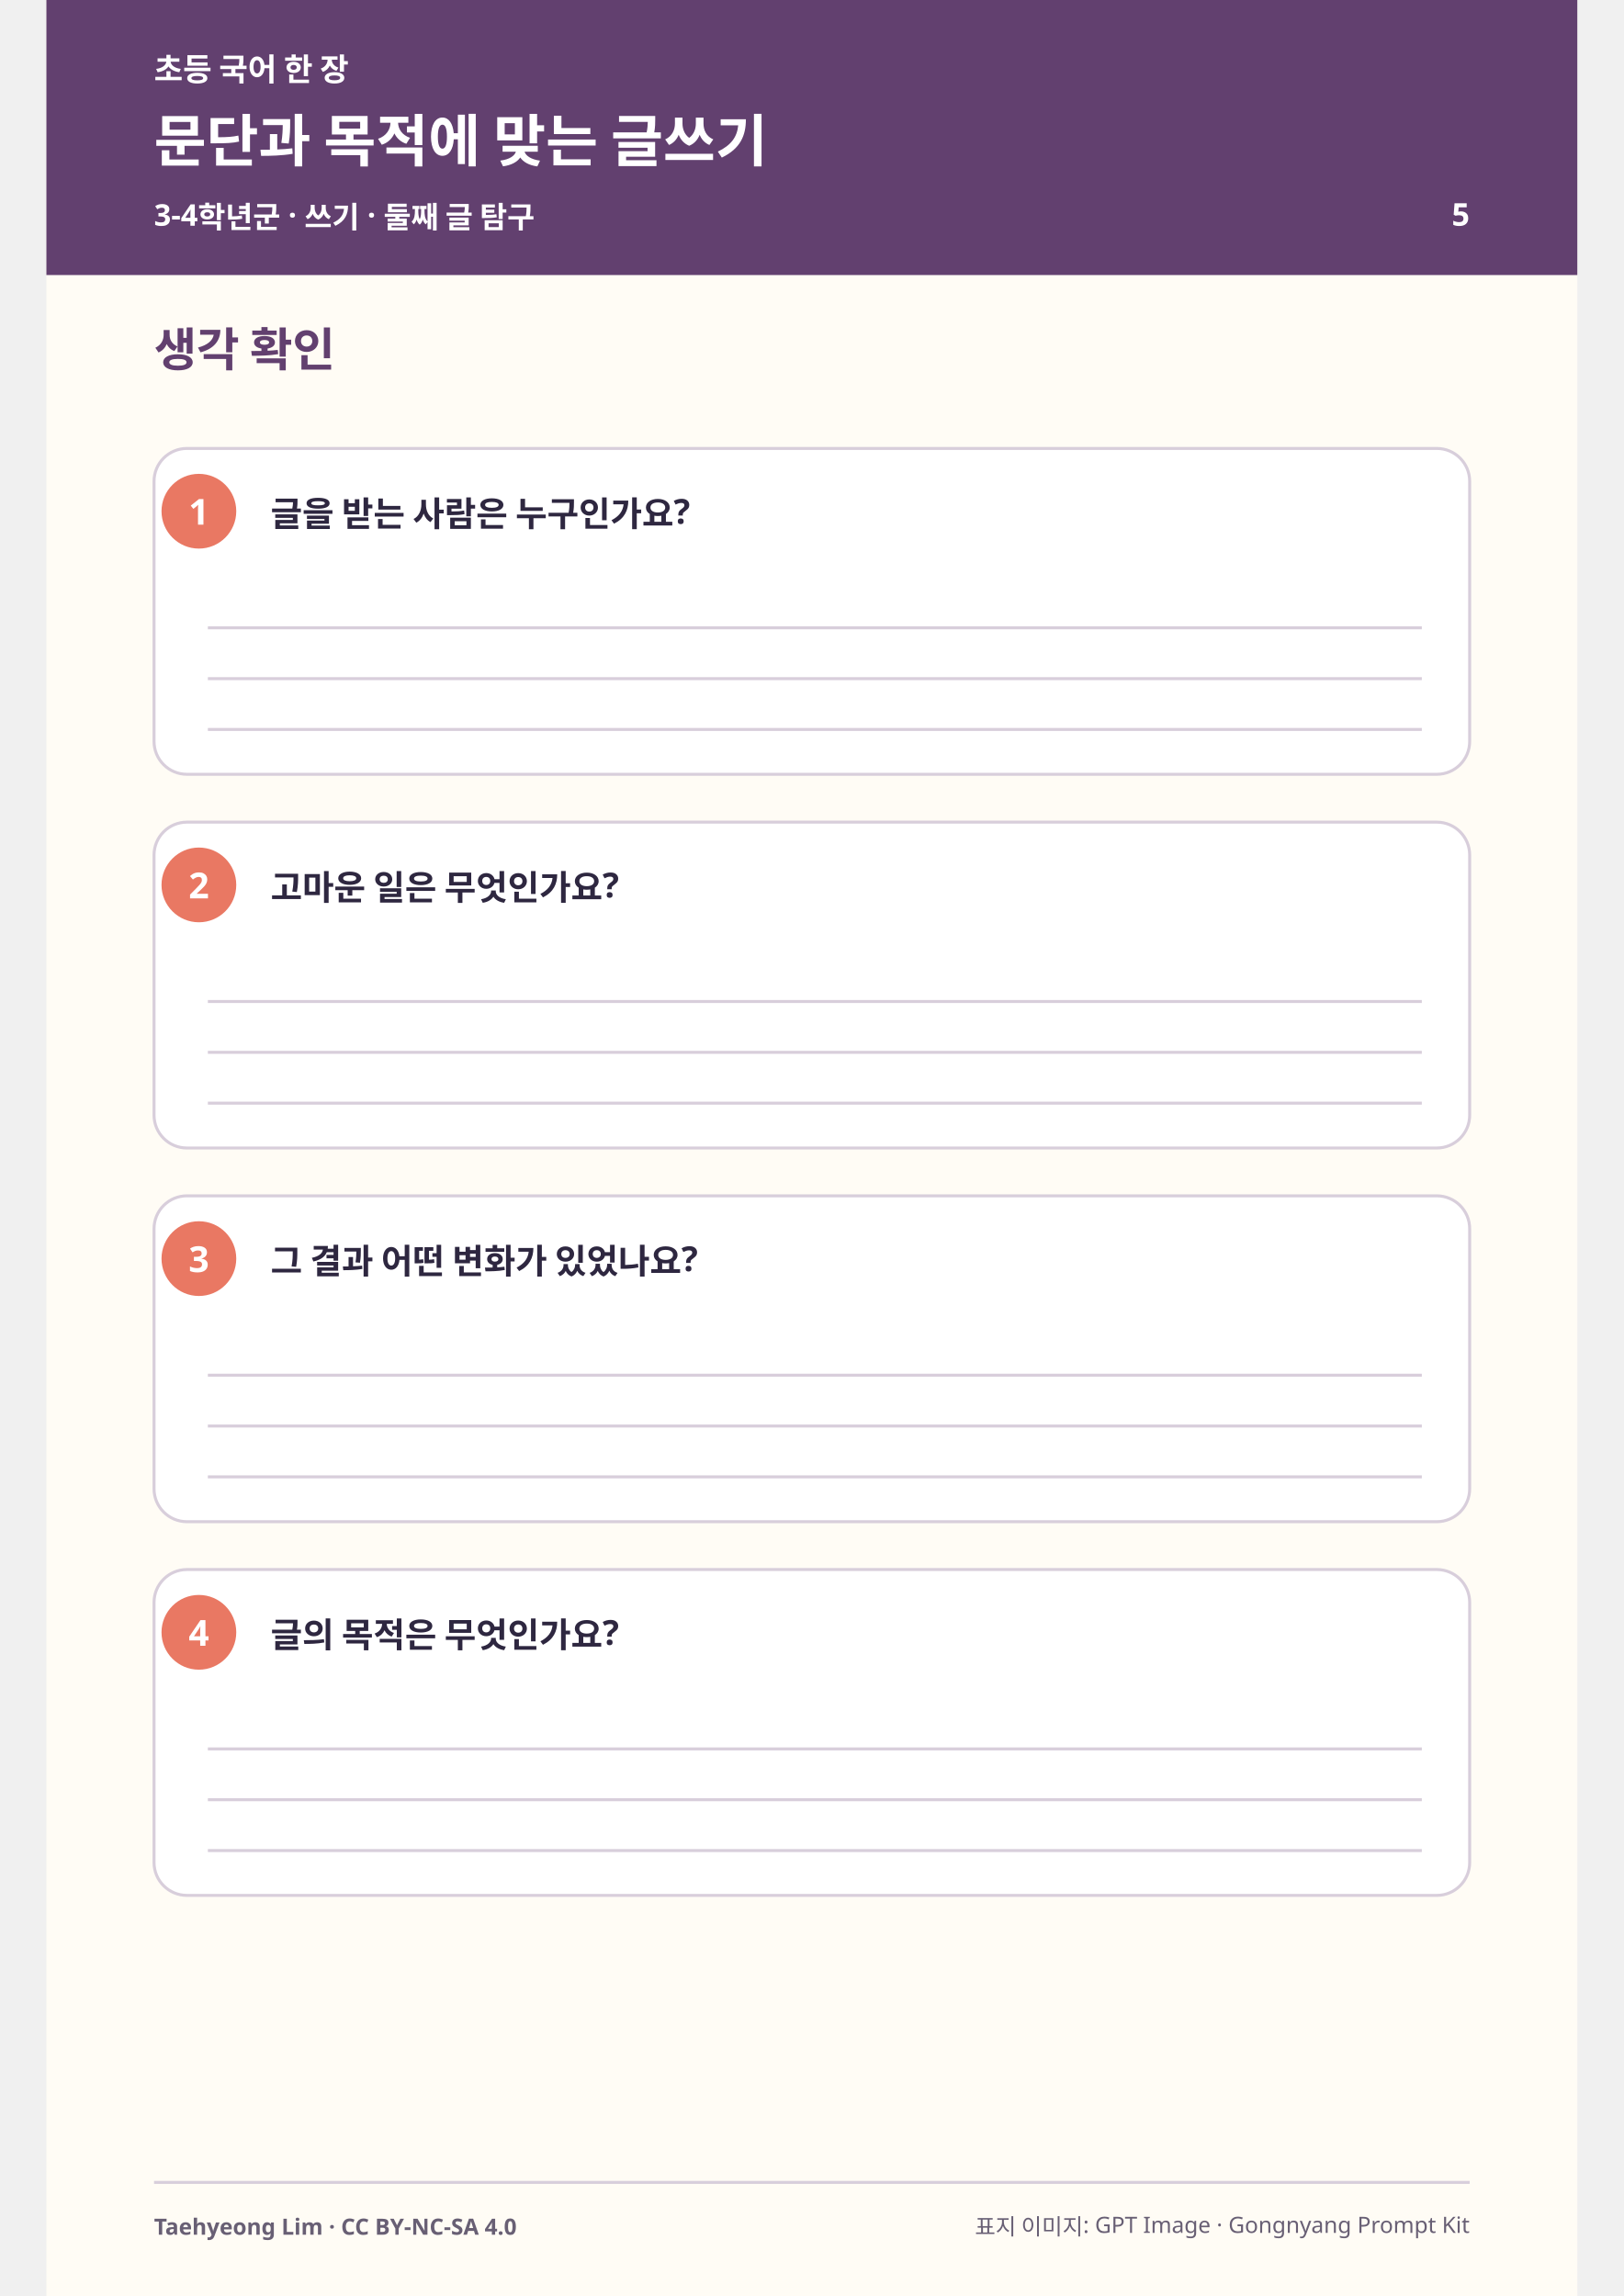
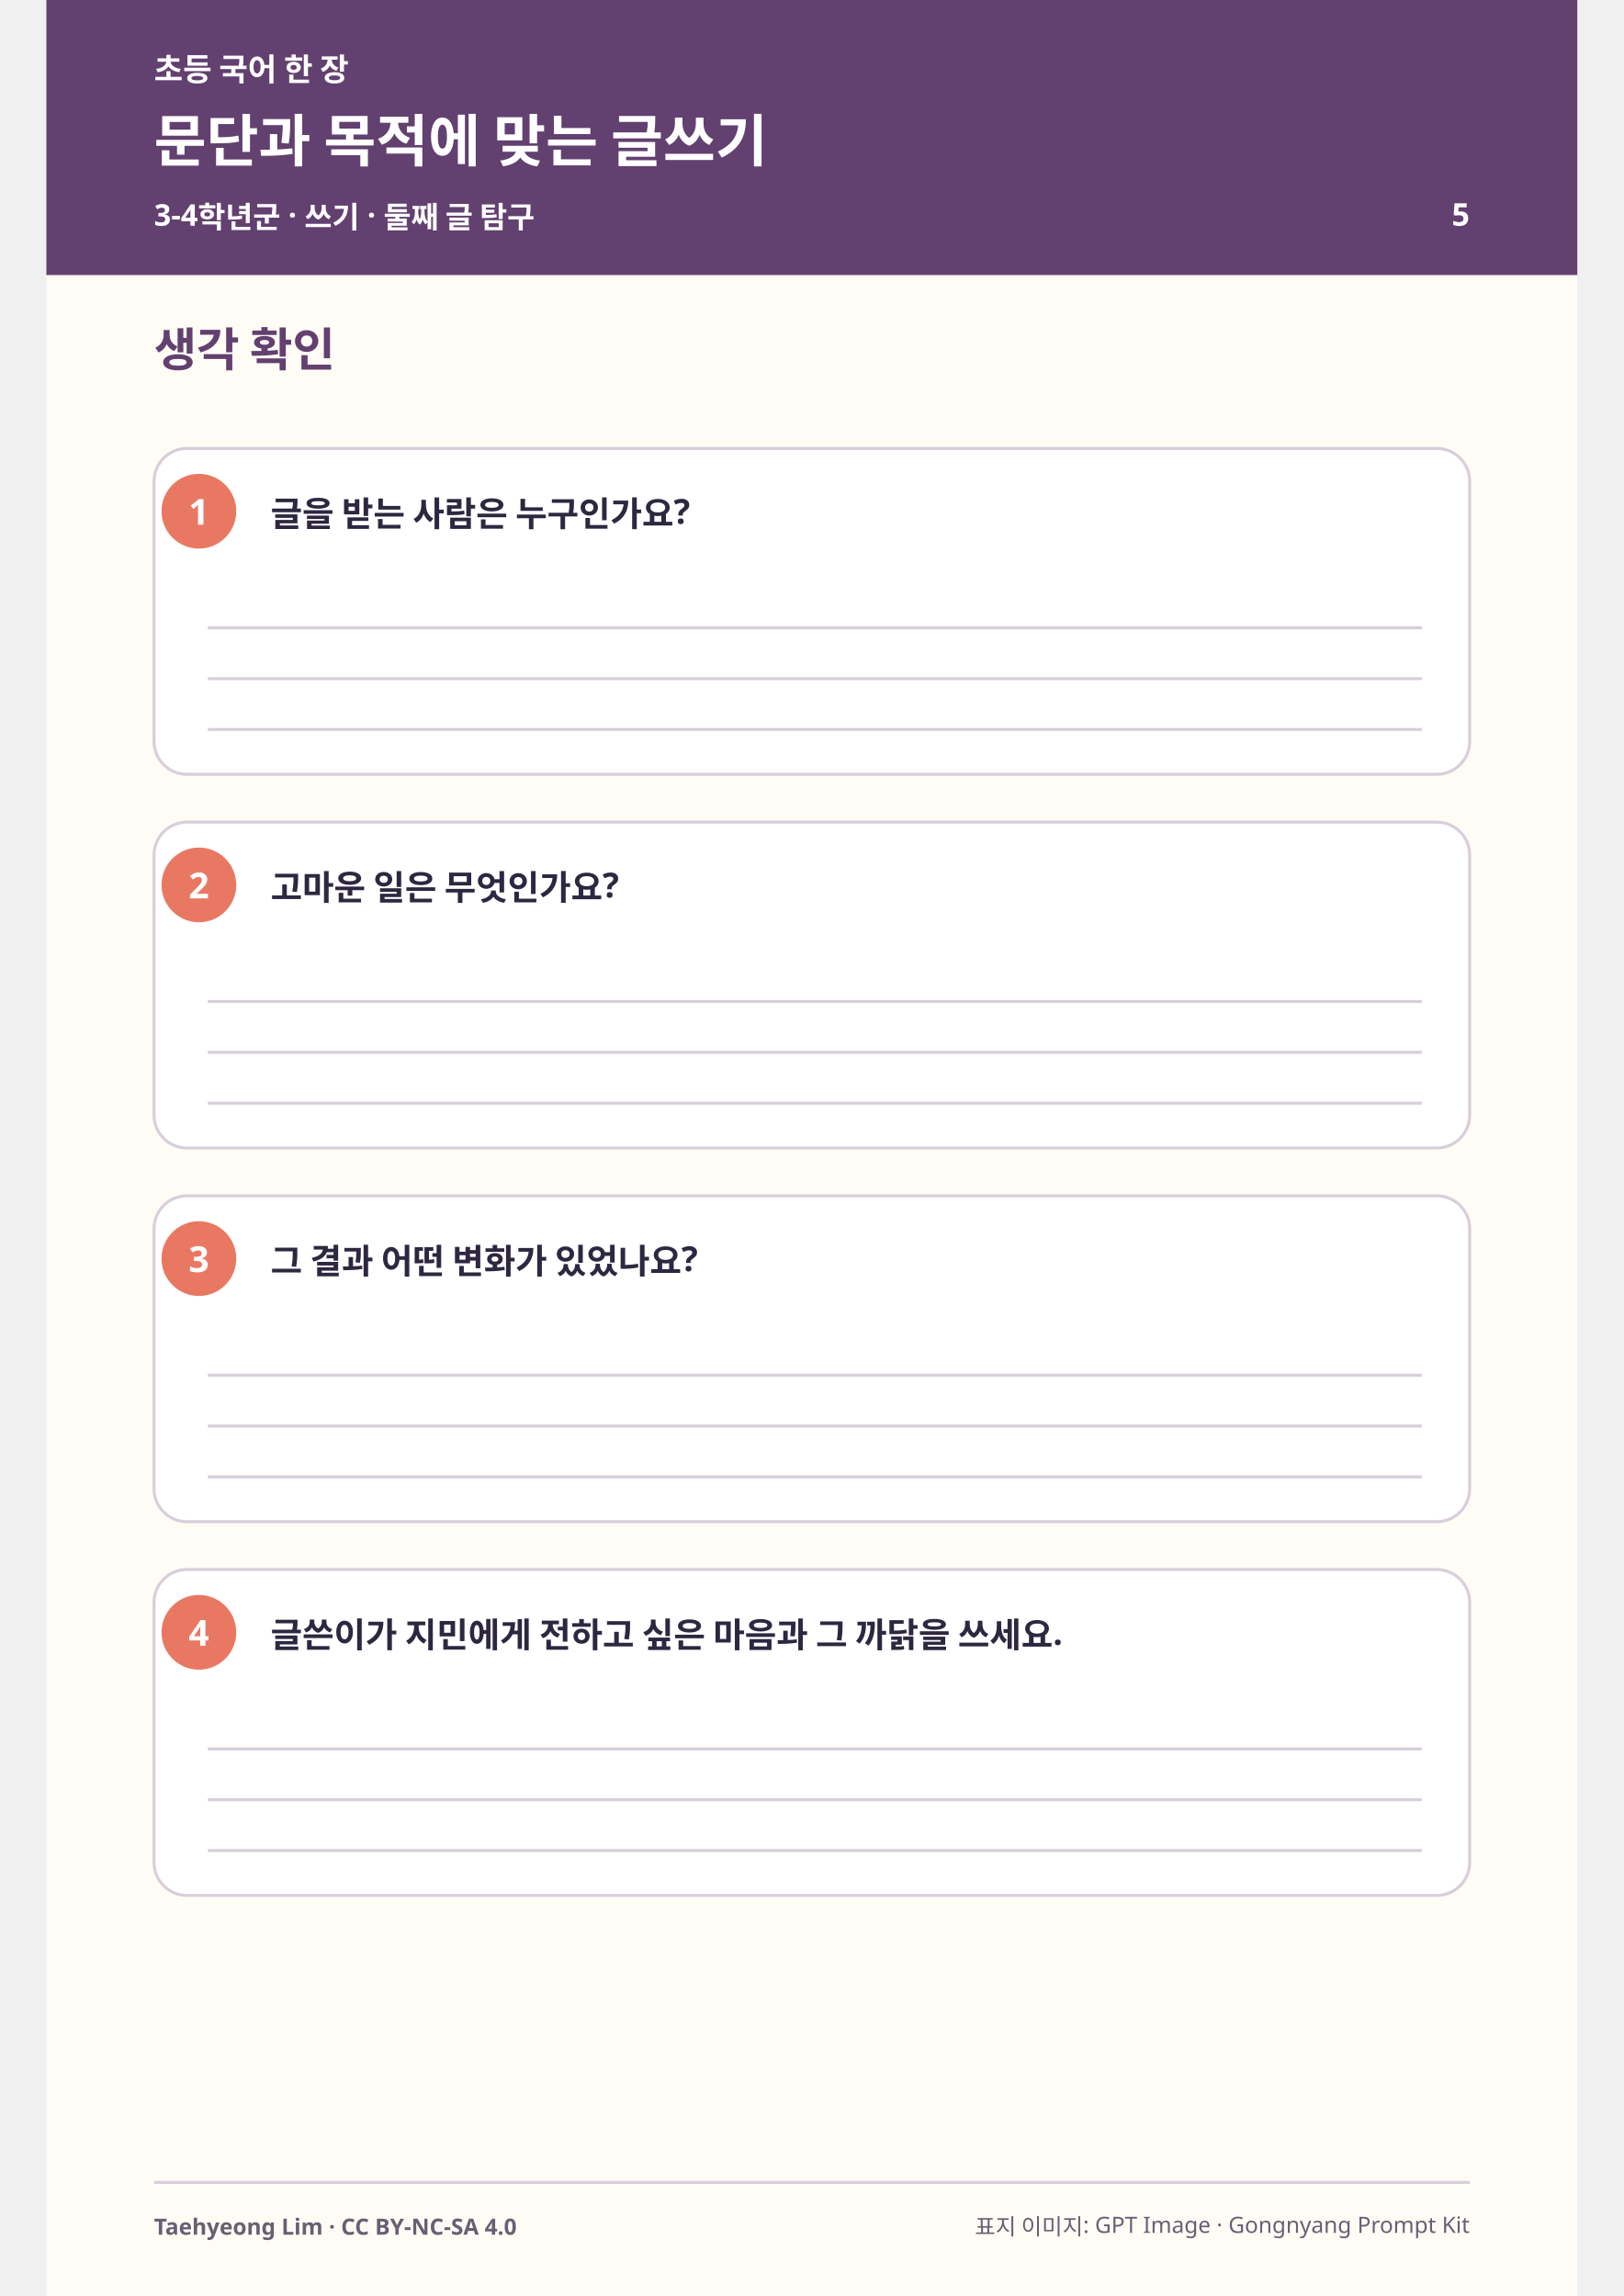
<svg xmlns="http://www.w3.org/2000/svg" width="210mm" height="297mm" viewBox="0 0 1024 1536">
  <rect width="1024" height="1536" fill="#FFFCF5" />
  <rect width="1024" height="184" fill="#62406F" />
  <text x="72" y="54" font-family="Apple SD Gothic Neo, Noto Sans KR, sans-serif" font-size="21" font-weight="700" fill="#FFF" text-anchor="start">초등 국어 한 장</text>
  <text x="72" y="108" font-family="Apple SD Gothic Neo, Noto Sans KR, sans-serif" font-size="38" font-weight="800" fill="#FFF" text-anchor="start">문단과 목적에 맞는 글쓰기</text>
  <text x="72" y="151" font-family="Apple SD Gothic Neo, Noto Sans KR, sans-serif" font-size="20" font-weight="600" fill="#FFF" text-anchor="start">3-4학년군 · 쓰기 · 둘째 글 탐구</text>
  <text x="952" y="151" font-family="Apple SD Gothic Neo, Noto Sans KR, sans-serif" font-size="21" font-weight="700" fill="#FFF" text-anchor="end">5</text>
  <text x="72" y="245" font-family="Apple SD Gothic Neo, Noto Sans KR, sans-serif" font-size="31" font-weight="800" fill="#62406F" text-anchor="start">생각 확인</text>
  <rect x="72" y="300" width="880" height="218" rx="22" fill="#FFF" stroke="#D8CEDB" stroke-width="2" />
  <circle cx="102" cy="342" r="25" fill="#E97863" />
  <text x="102" y="351" font-family="Apple SD Gothic Neo, Noto Sans KR, sans-serif" font-size="24" font-weight="800" fill="#FFF" text-anchor="middle">1</text>
  <text x="150" y="352" font-family="Apple SD Gothic Neo, Noto Sans KR, sans-serif" font-size="23" font-weight="680" fill="#2E2740">
    <tspan x="150" dy="0">글을 받는 사람은 누구인가요?</tspan>
  </text>
  <line x1="108" y1="420" x2="920" y2="420" stroke="#D8CEDB" stroke-width="2" />
  <line x1="108" y1="454" x2="920" y2="454" stroke="#D8CEDB" stroke-width="2" />
  <line x1="108" y1="488" x2="920" y2="488" stroke="#D8CEDB" stroke-width="2" />
  <rect x="72" y="550" width="880" height="218" rx="22" fill="#FFF" stroke="#D8CEDB" stroke-width="2" />
  <circle cx="102" cy="592" r="25" fill="#E97863" />
  <text x="102" y="601" font-family="Apple SD Gothic Neo, Noto Sans KR, sans-serif" font-size="24" font-weight="800" fill="#FFF" text-anchor="middle">2</text>
  <text x="150" y="602" font-family="Apple SD Gothic Neo, Noto Sans KR, sans-serif" font-size="23" font-weight="680" fill="#2E2740">
    <tspan x="150" dy="0">고마운 일은 무엇인가요?</tspan>
  </text>
  <line x1="108" y1="670" x2="920" y2="670" stroke="#D8CEDB" stroke-width="2" />
  <line x1="108" y1="704" x2="920" y2="704" stroke="#D8CEDB" stroke-width="2" />
  <line x1="108" y1="738" x2="920" y2="738" stroke="#D8CEDB" stroke-width="2" />
  <rect x="72" y="800" width="880" height="218" rx="22" fill="#FFF" stroke="#D8CEDB" stroke-width="2" />
  <circle cx="102" cy="842" r="25" fill="#E97863" />
  <text x="102" y="851" font-family="Apple SD Gothic Neo, Noto Sans KR, sans-serif" font-size="24" font-weight="800" fill="#FFF" text-anchor="middle">3</text>
  <text x="150" y="852" font-family="Apple SD Gothic Neo, Noto Sans KR, sans-serif" font-size="23" font-weight="680" fill="#2E2740">
    <tspan x="150" dy="0">그 결과 어떤 변화가 있었나요?</tspan>
  </text>
  <line x1="108" y1="920" x2="920" y2="920" stroke="#D8CEDB" stroke-width="2" />
  <line x1="108" y1="954" x2="920" y2="954" stroke="#D8CEDB" stroke-width="2" />
  <line x1="108" y1="988" x2="920" y2="988" stroke="#D8CEDB" stroke-width="2" />
  <rect x="72" y="1050" width="880" height="218" rx="22" fill="#FFF" stroke="#D8CEDB" stroke-width="2" />
  <circle cx="102" cy="1092" r="25" fill="#E97863" />
  <text x="102" y="1101" font-family="Apple SD Gothic Neo, Noto Sans KR, sans-serif" font-size="24" font-weight="800" fill="#FFF" text-anchor="middle">4</text>
  <text x="150" y="1102" font-family="Apple SD Gothic Neo, Noto Sans KR, sans-serif" font-size="23" font-weight="680" fill="#2E2740">
-     <tspan x="150" dy="0">글의 목적은 무엇인가요?</tspan>
+     <tspan x="150" dy="0">글쓴이가 지민에게 전하고 싶은 마음과 그 까닭을 쓰세요.</tspan>
  </text>
  <line x1="108" y1="1170" x2="920" y2="1170" stroke="#D8CEDB" stroke-width="2" />
  <line x1="108" y1="1204" x2="920" y2="1204" stroke="#D8CEDB" stroke-width="2" />
  <line x1="108" y1="1238" x2="920" y2="1238" stroke="#D8CEDB" stroke-width="2" />
  <line x1="72" y1="1460" x2="952" y2="1460" stroke="#D8CEDB" stroke-width="2" />
  <text x="72" y="1495" font-family="Apple SD Gothic Neo, Noto Sans KR, sans-serif" font-size="15" font-weight="600" fill="#685F74" text-anchor="start">Taehyeong Lim · CC BY-NC-SA 4.0</text>
  <text x="952" y="1495" font-family="Apple SD Gothic Neo, Noto Sans KR, sans-serif" font-size="15" font-weight="500" fill="#685F74" text-anchor="end">표지 이미지: GPT Image · Gongnyang Prompt Kit</text>
</svg>
